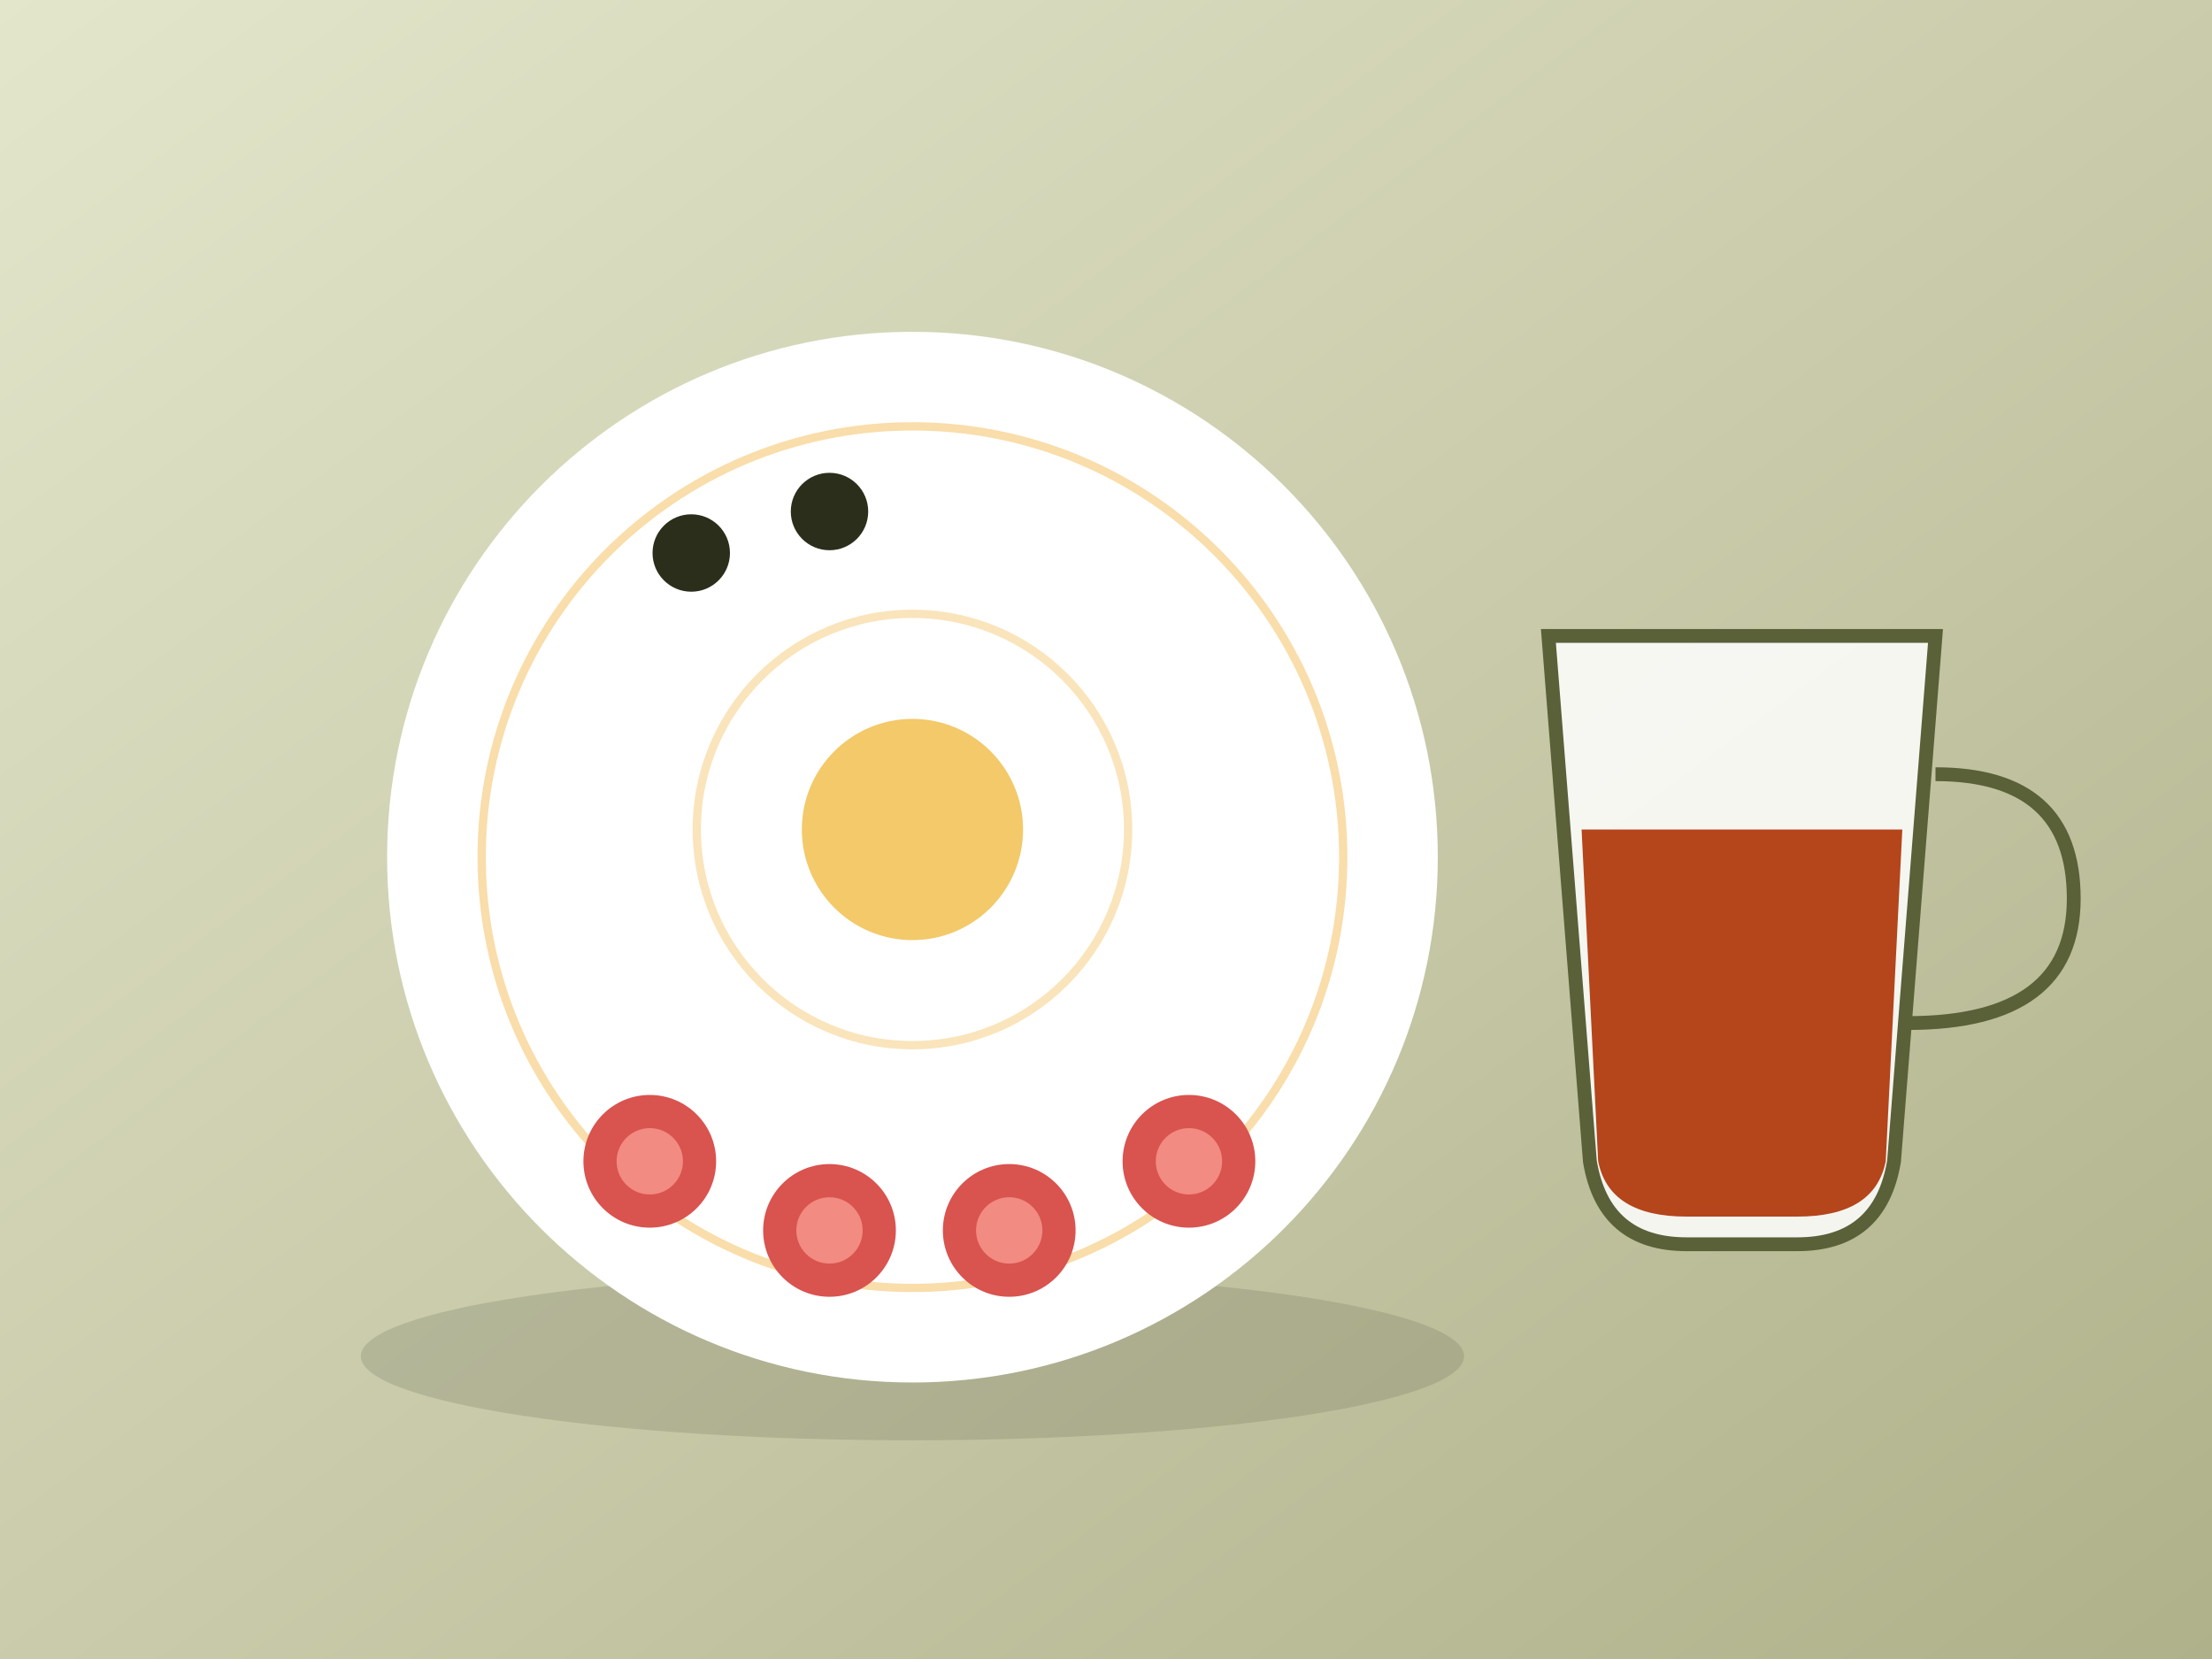
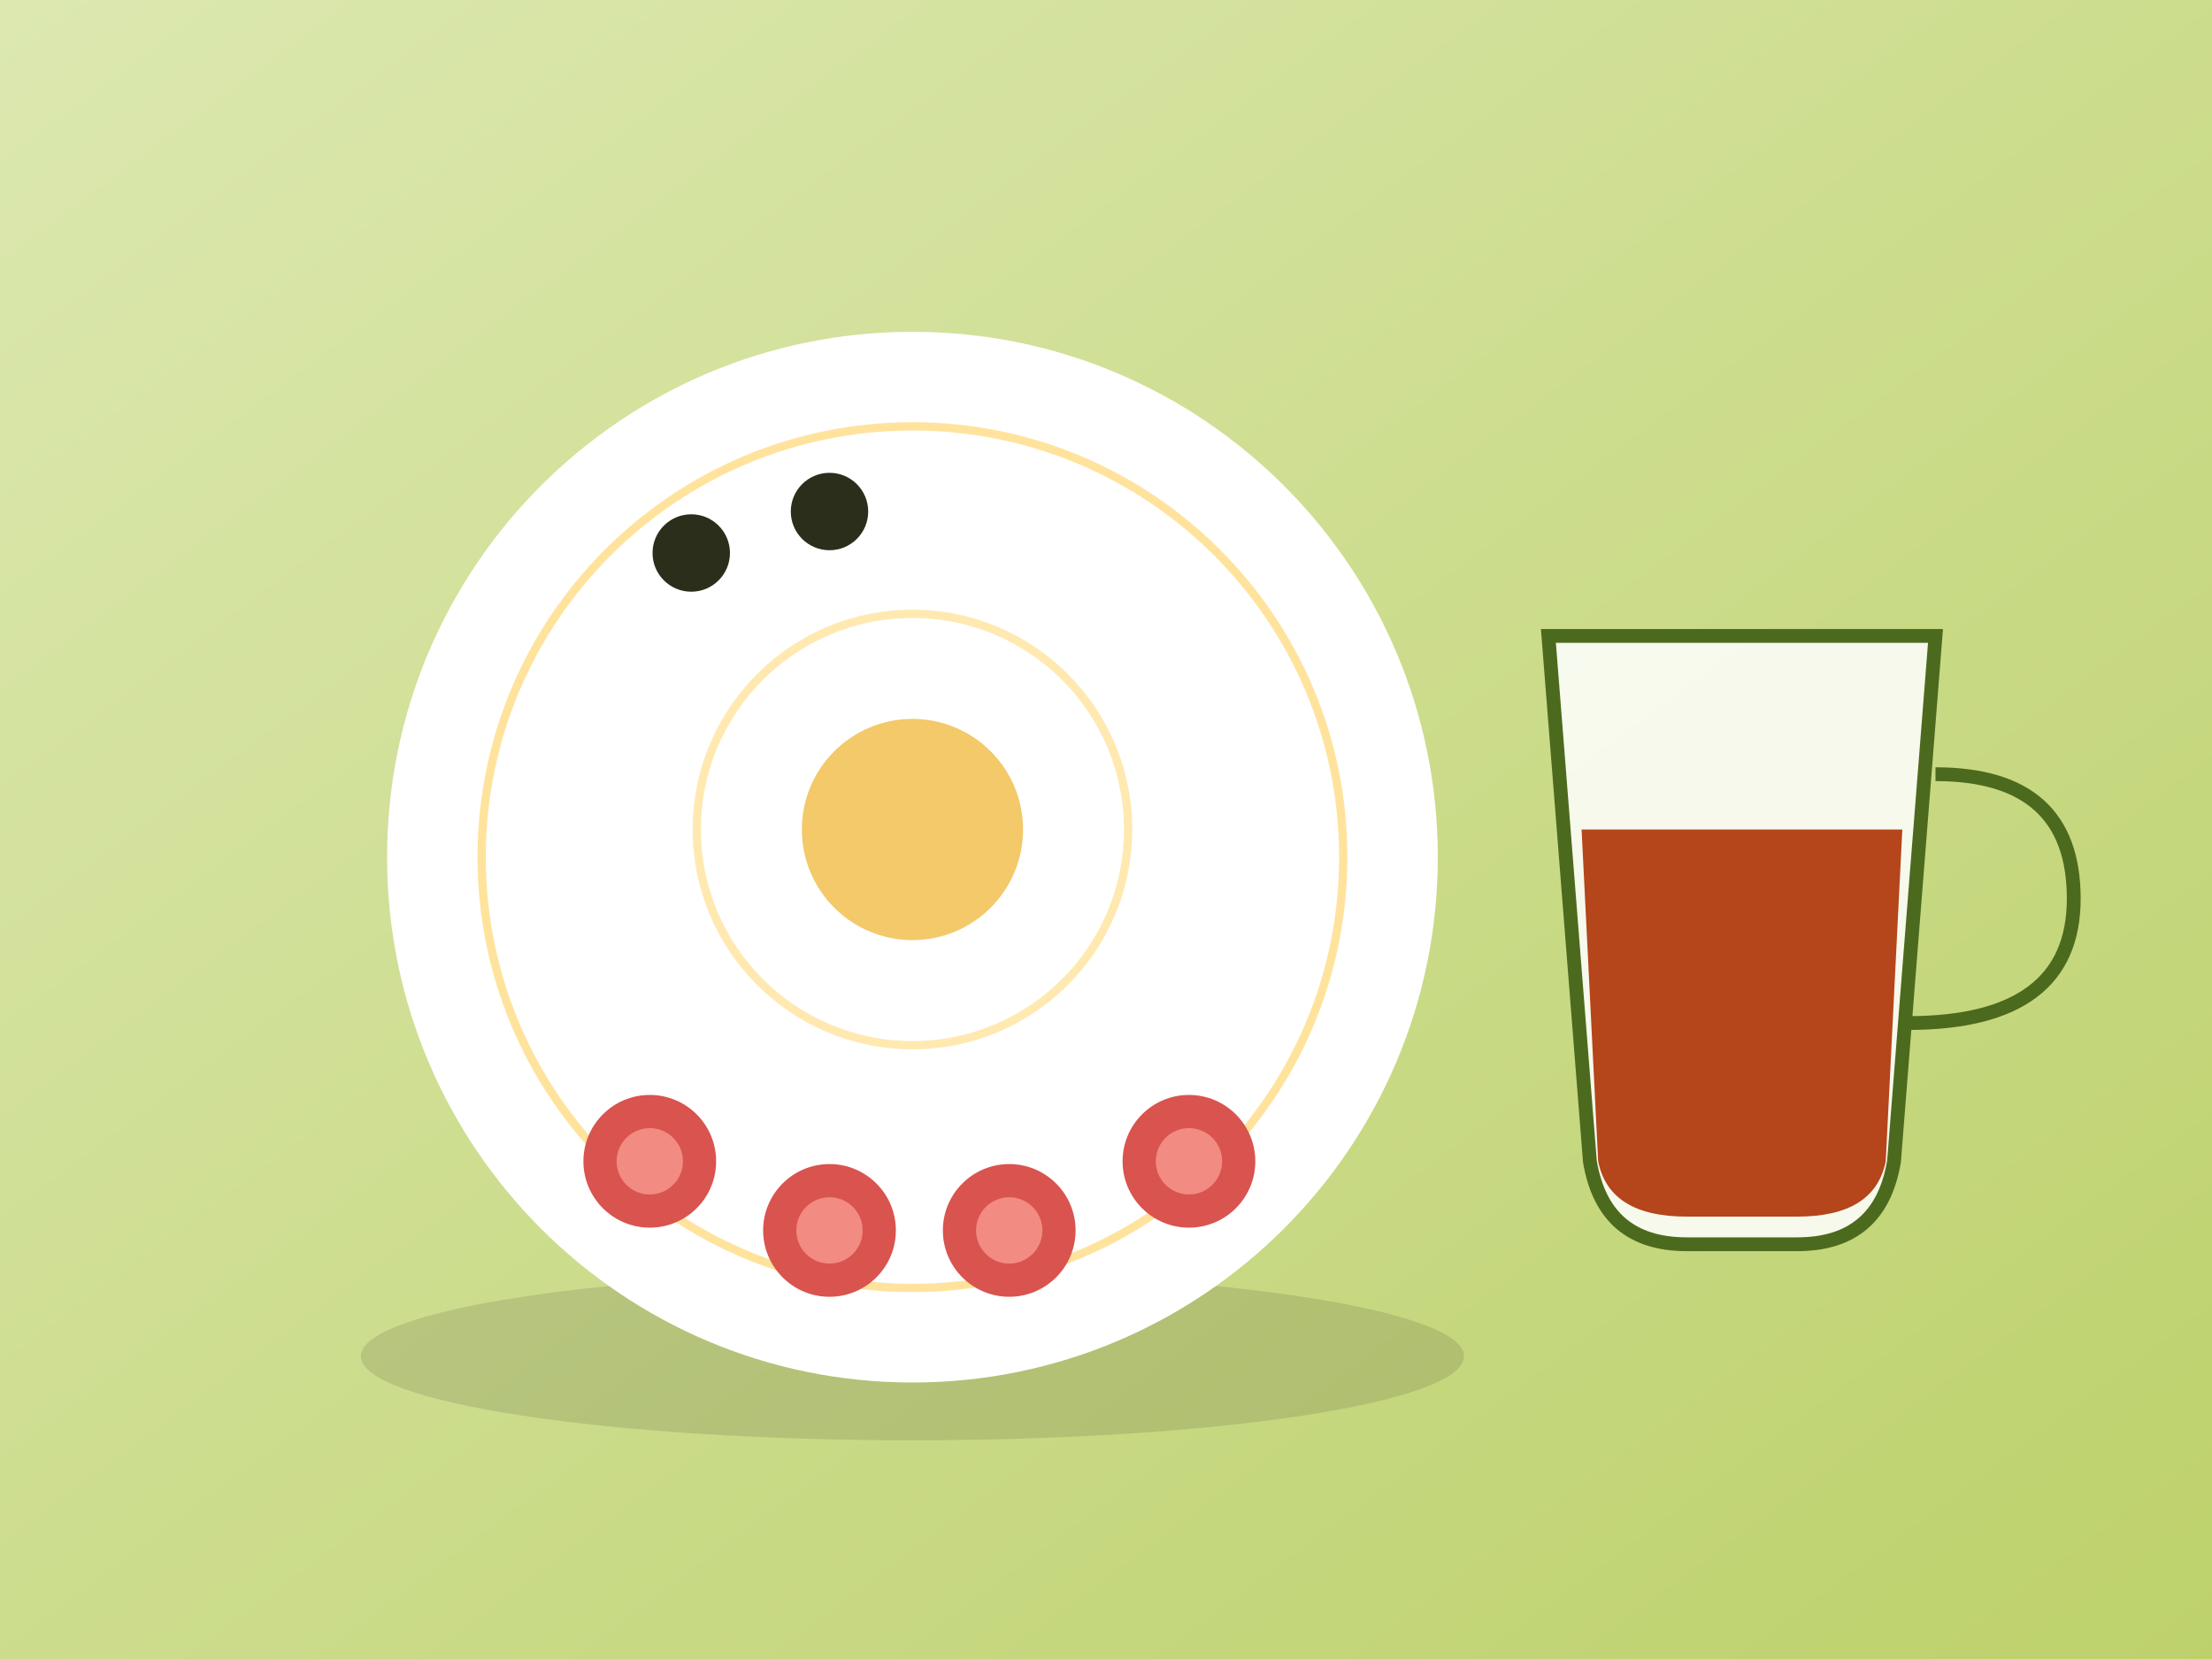
<svg xmlns="http://www.w3.org/2000/svg" viewBox="0 0 800 600" preserveAspectRatio="xMidYMid slice">
  <defs>
    <linearGradient id="g" x1="0" y1="0" x2="1" y2="1">
-       <stop offset="0" stop-color="#E4E6CC" />
-       <stop offset="1" stop-color="#AFB18A" />
+       <stop offset="0" stop-color="#DCE8B0" />
+       <stop offset="1" stop-color="#BDD16B" />
    </linearGradient>
  </defs>
  <rect width="800" height="600" fill="url(#g)" />
  <ellipse cx="330" cy="490.5" rx="199.5" ry="30.4" fill="#2B2E1A" opacity=".14" />
  <circle cx="330" cy="310" r="190" fill="#fff" />
-   <circle cx="330" cy="310" r="155.8" fill="none" stroke="#F4BD56" stroke-opacity=".5" stroke-width="3" />
-   <circle cx="330" cy="300" r="78" fill="#fff" stroke="#F4BD56" stroke-opacity=".4" stroke-width="3" />
+   <circle cx="330" cy="310" r="155.8" fill="none" stroke="#FFC93C" stroke-opacity=".5" stroke-width="3" />
+   <circle cx="330" cy="300" r="78" fill="#fff" stroke="#FFC93C" stroke-opacity=".4" stroke-width="3" />
  <circle cx="330" cy="300" r="40" fill="#F3C969" />
  <circle cx="235" cy="420" r="24" fill="#D9534F" />
  <circle cx="235" cy="420" r="12" fill="#F28B82" />
  <circle cx="300" cy="445" r="24" fill="#D9534F" />
  <circle cx="300" cy="445" r="12" fill="#F28B82" />
  <circle cx="365" cy="445" r="24" fill="#D9534F" />
  <circle cx="365" cy="445" r="12" fill="#F28B82" />
  <circle cx="430" cy="420" r="24" fill="#D9534F" />
  <circle cx="430" cy="420" r="12" fill="#F28B82" />
  <circle cx="250" cy="200" r="14" fill="#2B2E1A" />
  <circle cx="300" cy="185" r="14" fill="#2B2E1A" />
-   <path d="M560 230 H700 L685 420 Q680 450 650 450 H610 Q580 450 575 420Z" fill="#fff" fill-opacity=".85" stroke="#5A6038" stroke-width="5" />
+   <path d="M560 230 H700 L685 420 Q680 450 650 450 H610 Q580 450 575 420Z" fill="#fff" fill-opacity=".85" stroke="#4C6A1E" stroke-width="5" />
  <path d="M572 300 H688 L682 420 Q678 440 650 440 H610 Q582 440 578 420Z" fill="#B5451B" />
-   <path d="M700 280 q50 0 50 45 t-60 45" fill="none" stroke="#5A6038" stroke-width="5" />
+   <path d="M700 280 q50 0 50 45 t-60 45" fill="none" stroke="#4C6A1E" stroke-width="5" />
</svg>
